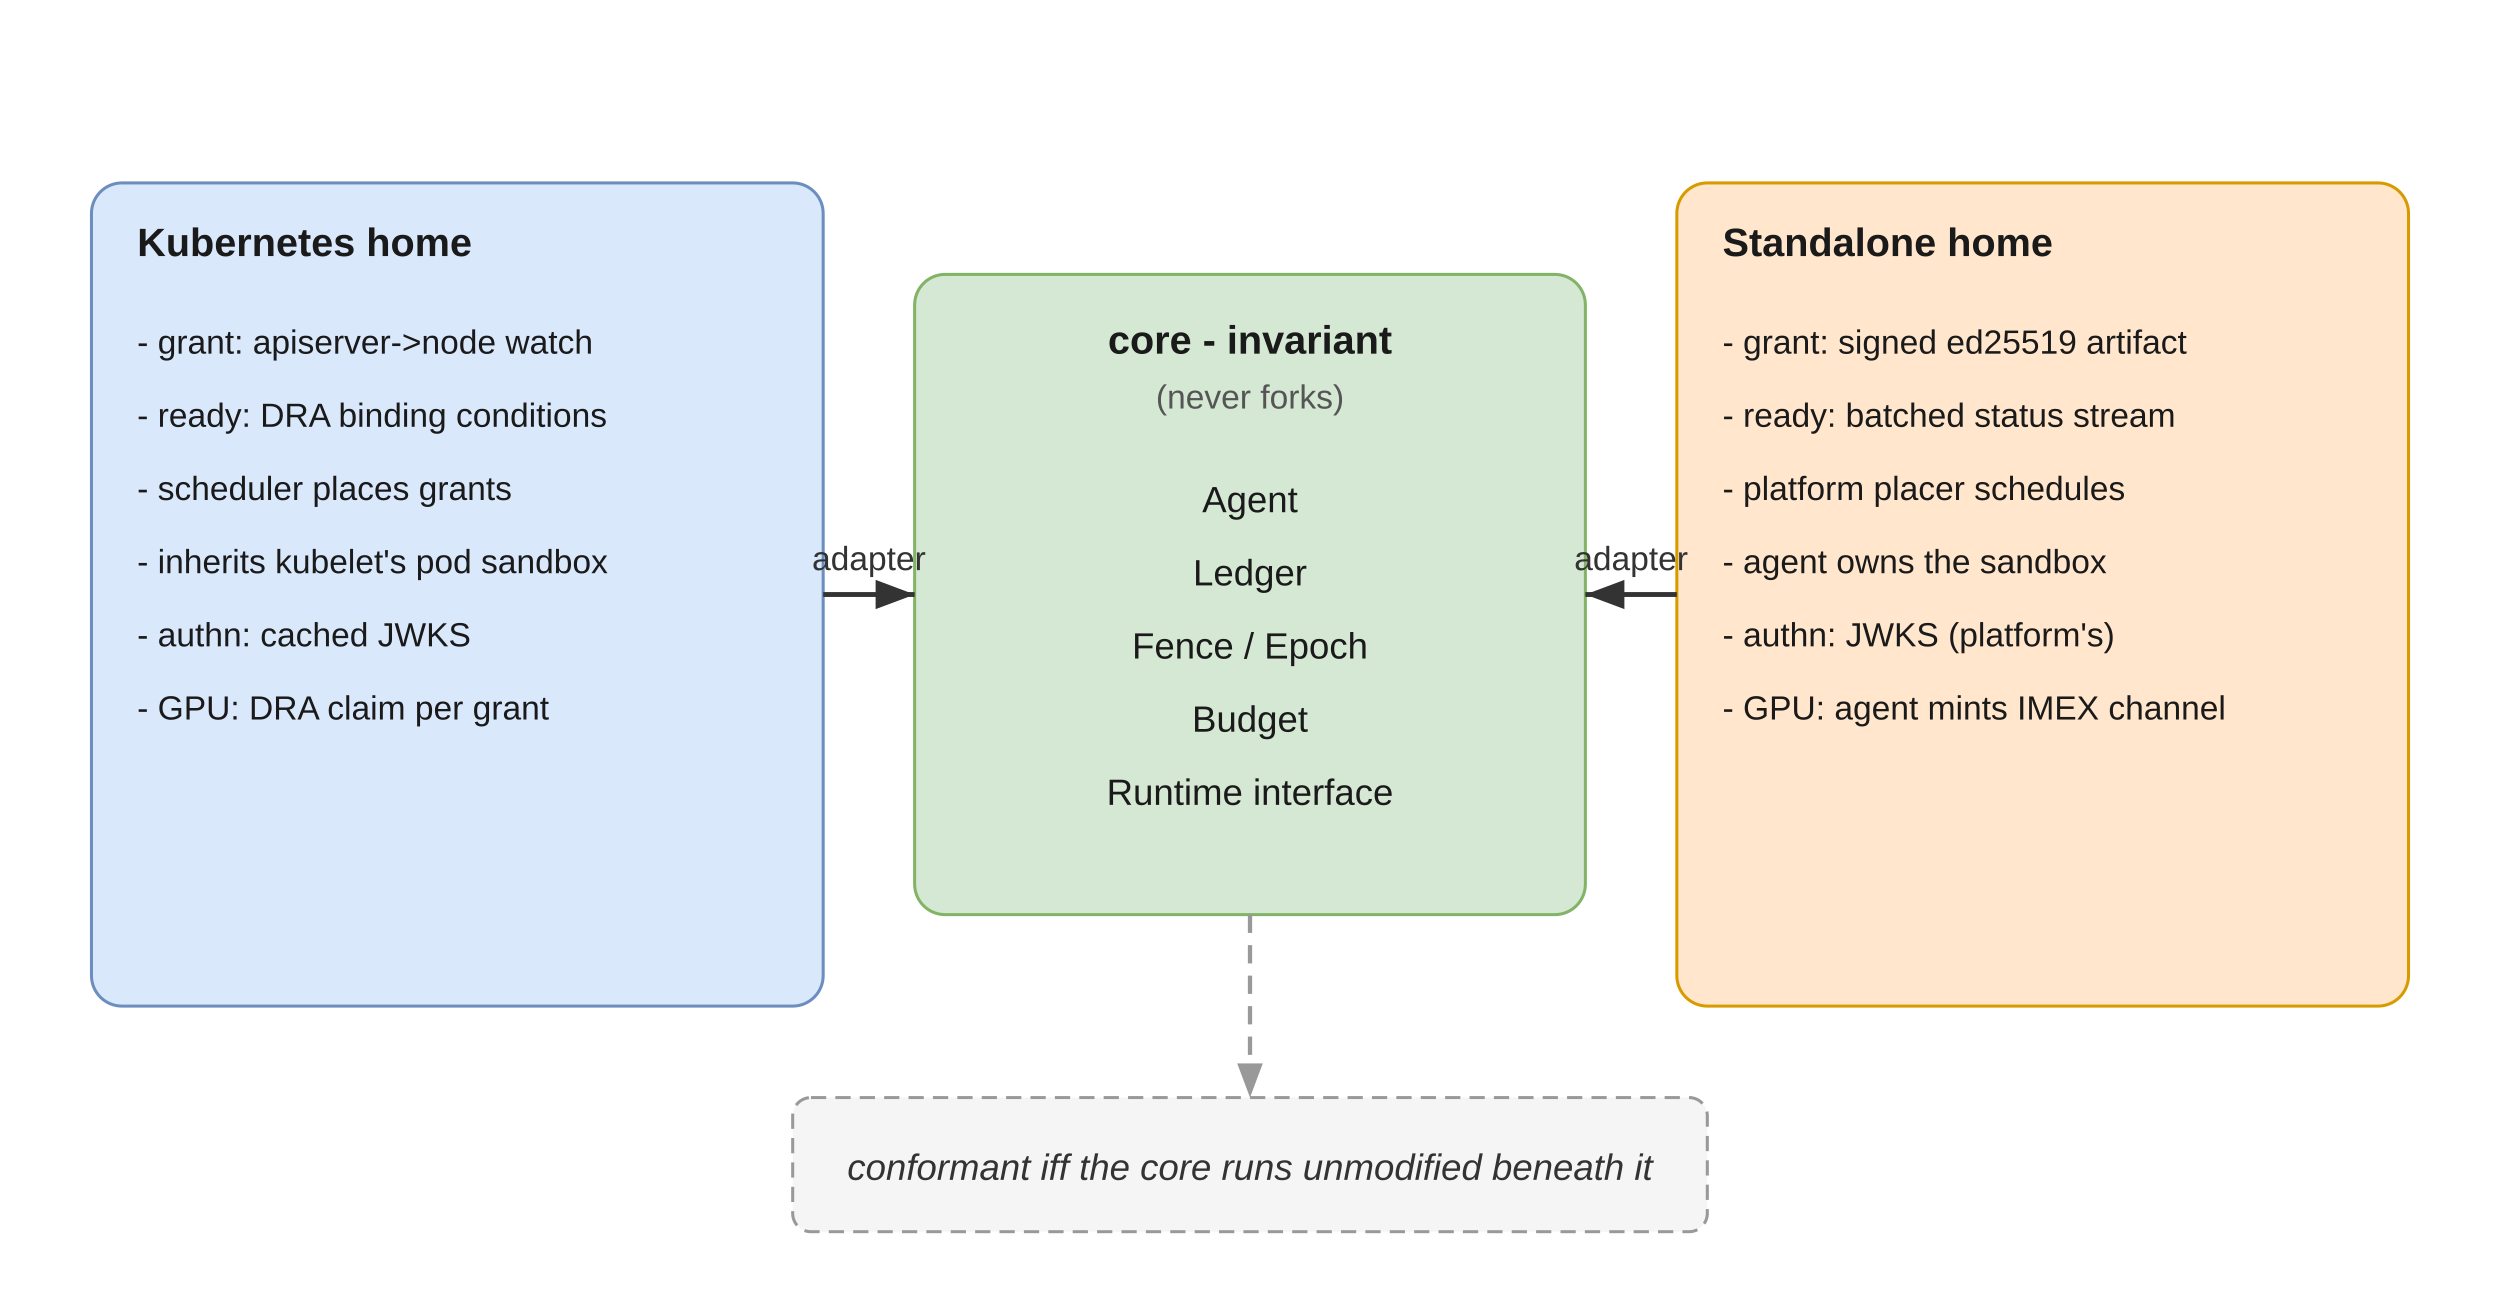
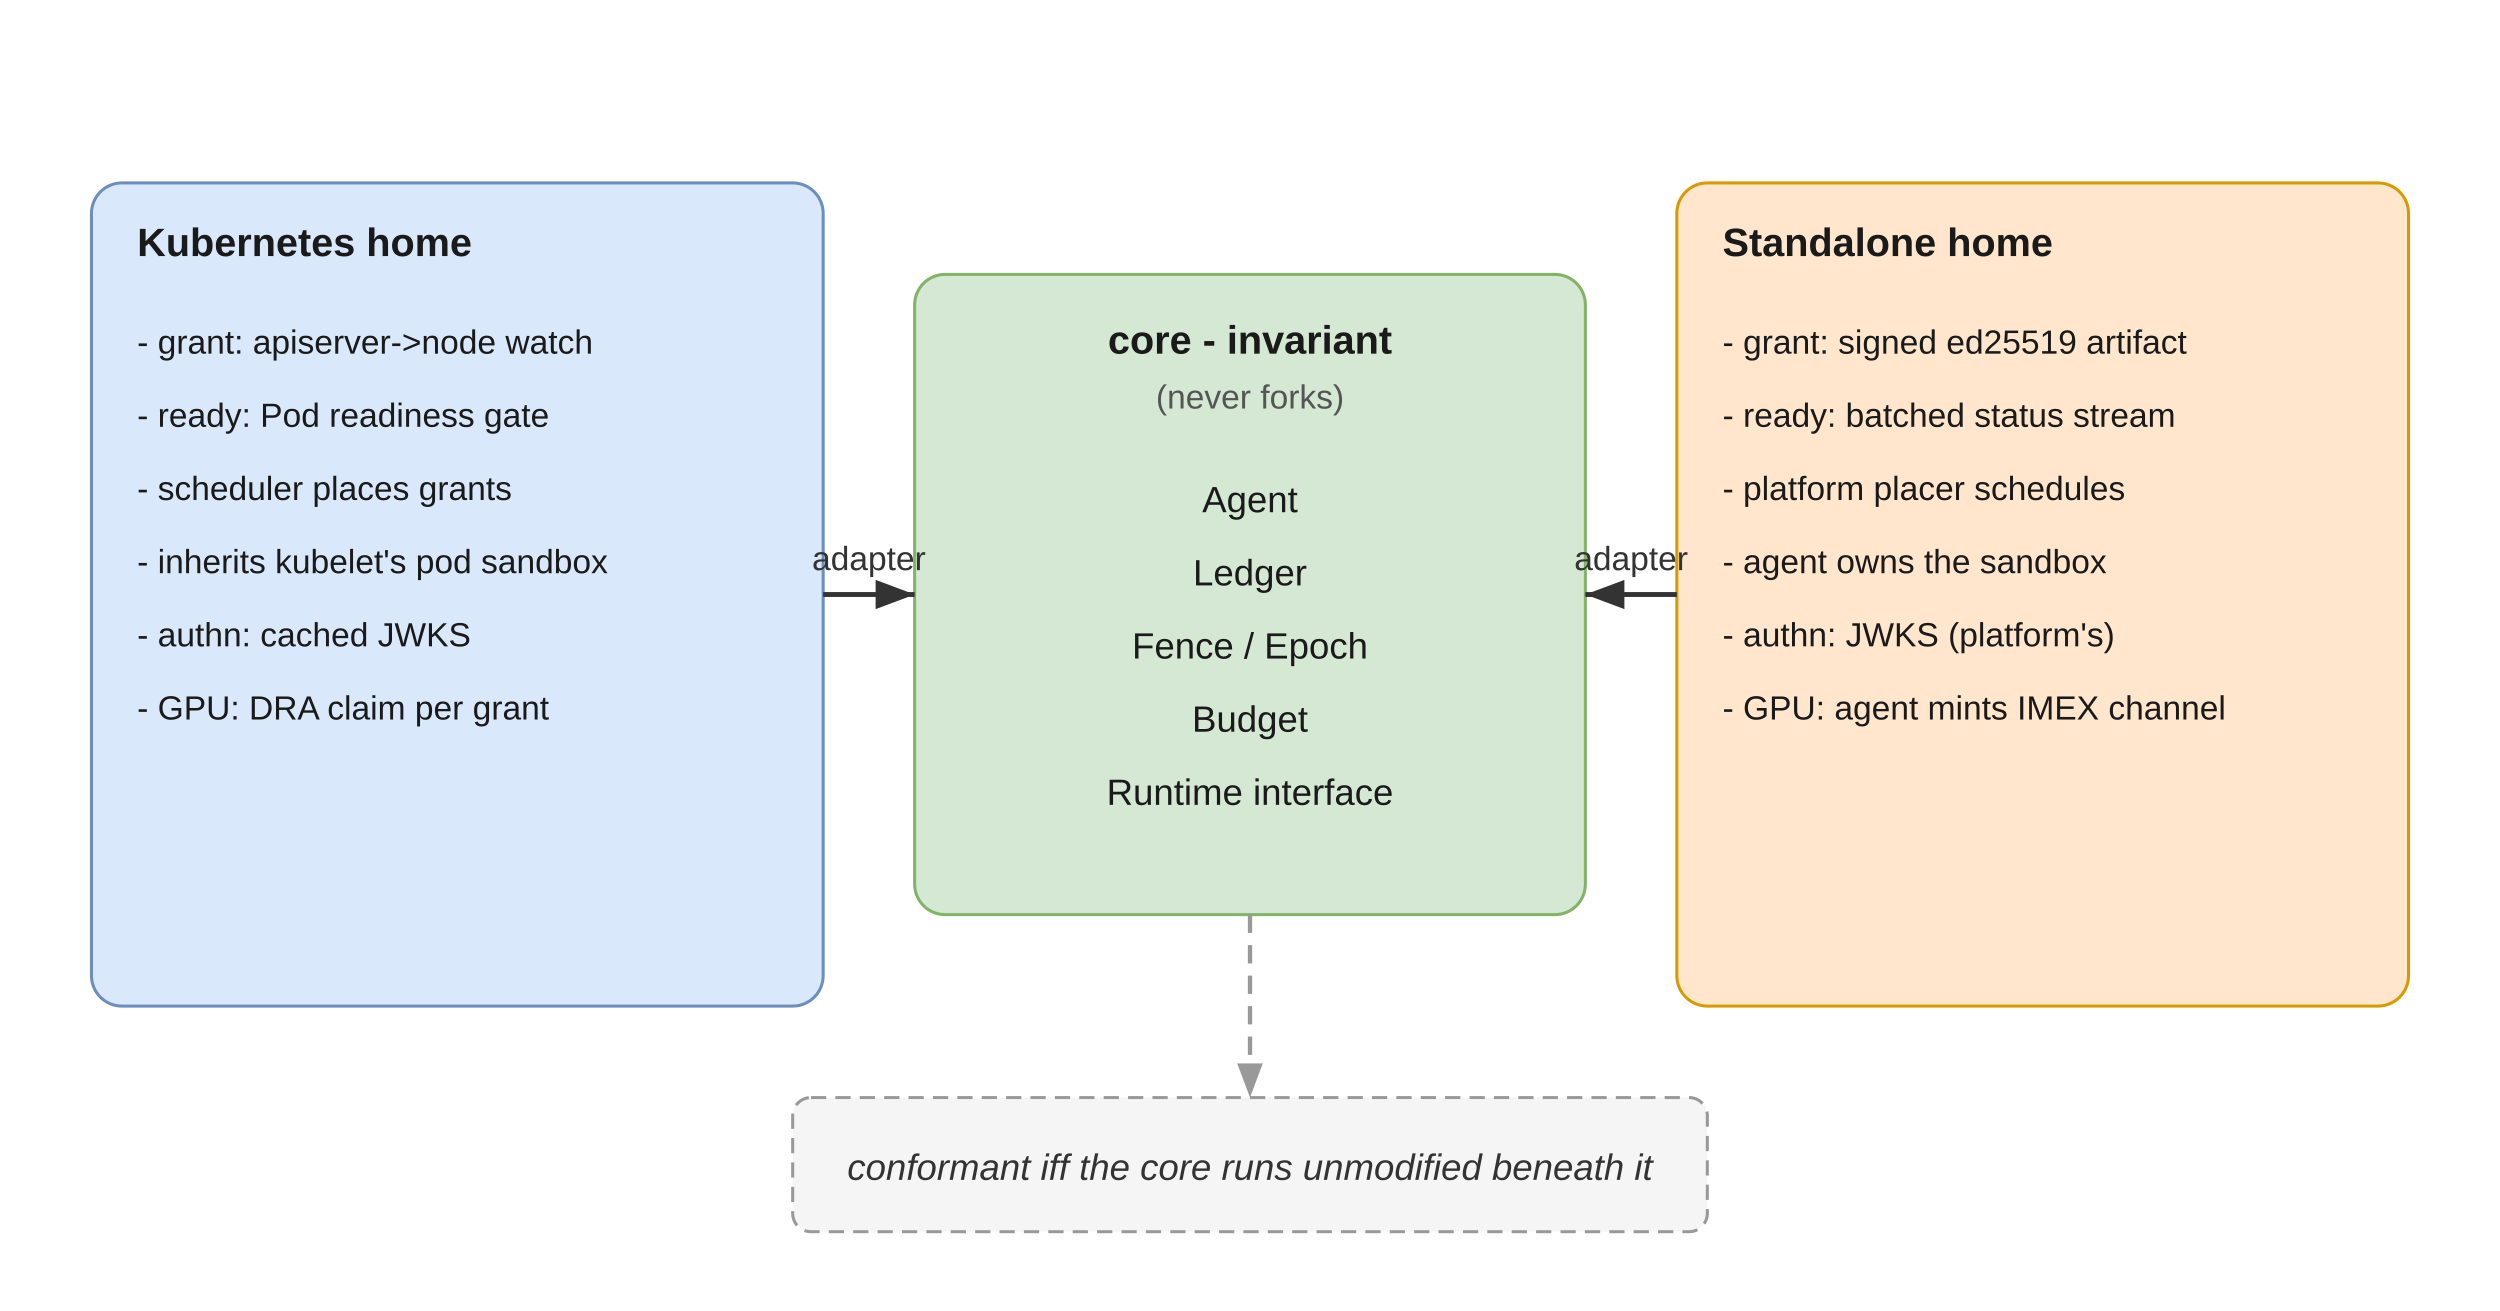
<svg xmlns="http://www.w3.org/2000/svg" width="820" height="430" viewBox="0 0 820 430" font-family="Helvetica Neue, Arial, sans-serif">
  <defs>
    <marker id="arw" markerWidth="10" markerHeight="10" refX="8" refY="3" orient="auto" markerUnits="strokeWidth">
      <path d="M0,0 L8,3 L0,6 Z" fill="#333" />
    </marker>
    <marker id="arwg" markerWidth="10" markerHeight="10" refX="8" refY="3" orient="auto" markerUnits="strokeWidth">
      <path d="M0,0 L8,3 L0,6 Z" fill="#999" />
    </marker>
  </defs>
  <rect width="820" height="430" fill="#ffffff" />
  <rect x="30" y="60" width="240" height="270" rx="10" fill="#dae8fc" stroke="#6c8ebf" />
  <text x="45" y="84" font-size="13" font-weight="600" fill="#1a1a1a">Kubernetes home</text>
  <text x="45" y="116" font-size="11" fill="#1a1a1a">- grant: apiserver-&gt;node watch</text>
-   <text x="45" y="140" font-size="11" fill="#1a1a1a">- ready: DRA binding conditions</text>
+   <text x="45" y="140" font-size="11" fill="#1a1a1a">- ready: Pod readiness gate</text>
  <text x="45" y="164" font-size="11" fill="#1a1a1a">- scheduler places grants</text>
  <text x="45" y="188" font-size="11" fill="#1a1a1a">- inherits kubelet's pod sandbox</text>
  <text x="45" y="212" font-size="11" fill="#1a1a1a">- authn: cached JWKS</text>
  <text x="45" y="236" font-size="11" fill="#1a1a1a">- GPU: DRA claim per grant</text>
  <rect x="300" y="90" width="220" height="210" rx="10" fill="#d5e8d4" stroke="#82b366" />
  <text x="410" y="116" text-anchor="middle" font-size="13" font-weight="600" fill="#1a1a1a">core - invariant</text>
  <text x="410" y="134" text-anchor="middle" font-size="11" fill="#555">(never forks)</text>
  <text x="410" y="168" text-anchor="middle" font-size="12" fill="#1a1a1a">Agent</text>
  <text x="410" y="192" text-anchor="middle" font-size="12" fill="#1a1a1a">Ledger</text>
  <text x="410" y="216" text-anchor="middle" font-size="12" fill="#1a1a1a">Fence / Epoch</text>
  <text x="410" y="240" text-anchor="middle" font-size="12" fill="#1a1a1a">Budget</text>
  <text x="410" y="264" text-anchor="middle" font-size="12" fill="#1a1a1a">Runtime interface</text>
  <rect x="550" y="60" width="240" height="270" rx="10" fill="#ffe6cc" stroke="#d79b00" />
  <text x="565" y="84" font-size="13" font-weight="600" fill="#1a1a1a">Standalone home</text>
  <text x="565" y="116" font-size="11" fill="#1a1a1a">- grant: signed ed25519 artifact</text>
  <text x="565" y="140" font-size="11" fill="#1a1a1a">- ready: batched status stream</text>
  <text x="565" y="164" font-size="11" fill="#1a1a1a">- platform placer schedules</text>
  <text x="565" y="188" font-size="11" fill="#1a1a1a">- agent owns the sandbox</text>
  <text x="565" y="212" font-size="11" fill="#1a1a1a">- authn: JWKS (platform's)</text>
  <text x="565" y="236" font-size="11" fill="#1a1a1a">- GPU: agent mints IMEX channel</text>
  <polyline points="270,195 300,195" fill="none" stroke="#333" stroke-width="1.6" marker-end="url(#arw)" />
  <text x="285" y="187" text-anchor="middle" font-size="11" fill="#333">adapter</text>
  <polyline points="550,195 520,195" fill="none" stroke="#333" stroke-width="1.6" marker-end="url(#arw)" />
  <text x="535" y="187" text-anchor="middle" font-size="11" fill="#333">adapter</text>
  <polyline points="410,300 410,360" fill="none" stroke="#999" stroke-width="1.4" stroke-dasharray="6 4" marker-end="url(#arwg)" />
  <rect x="260" y="360" width="300" height="44" rx="6" fill="#f5f5f5" stroke="#999" stroke-dasharray="5 3" />
  <text x="410" y="387" text-anchor="middle" font-size="12" font-style="italic" fill="#333">conformant iff the core runs unmodified beneath it</text>
</svg>
